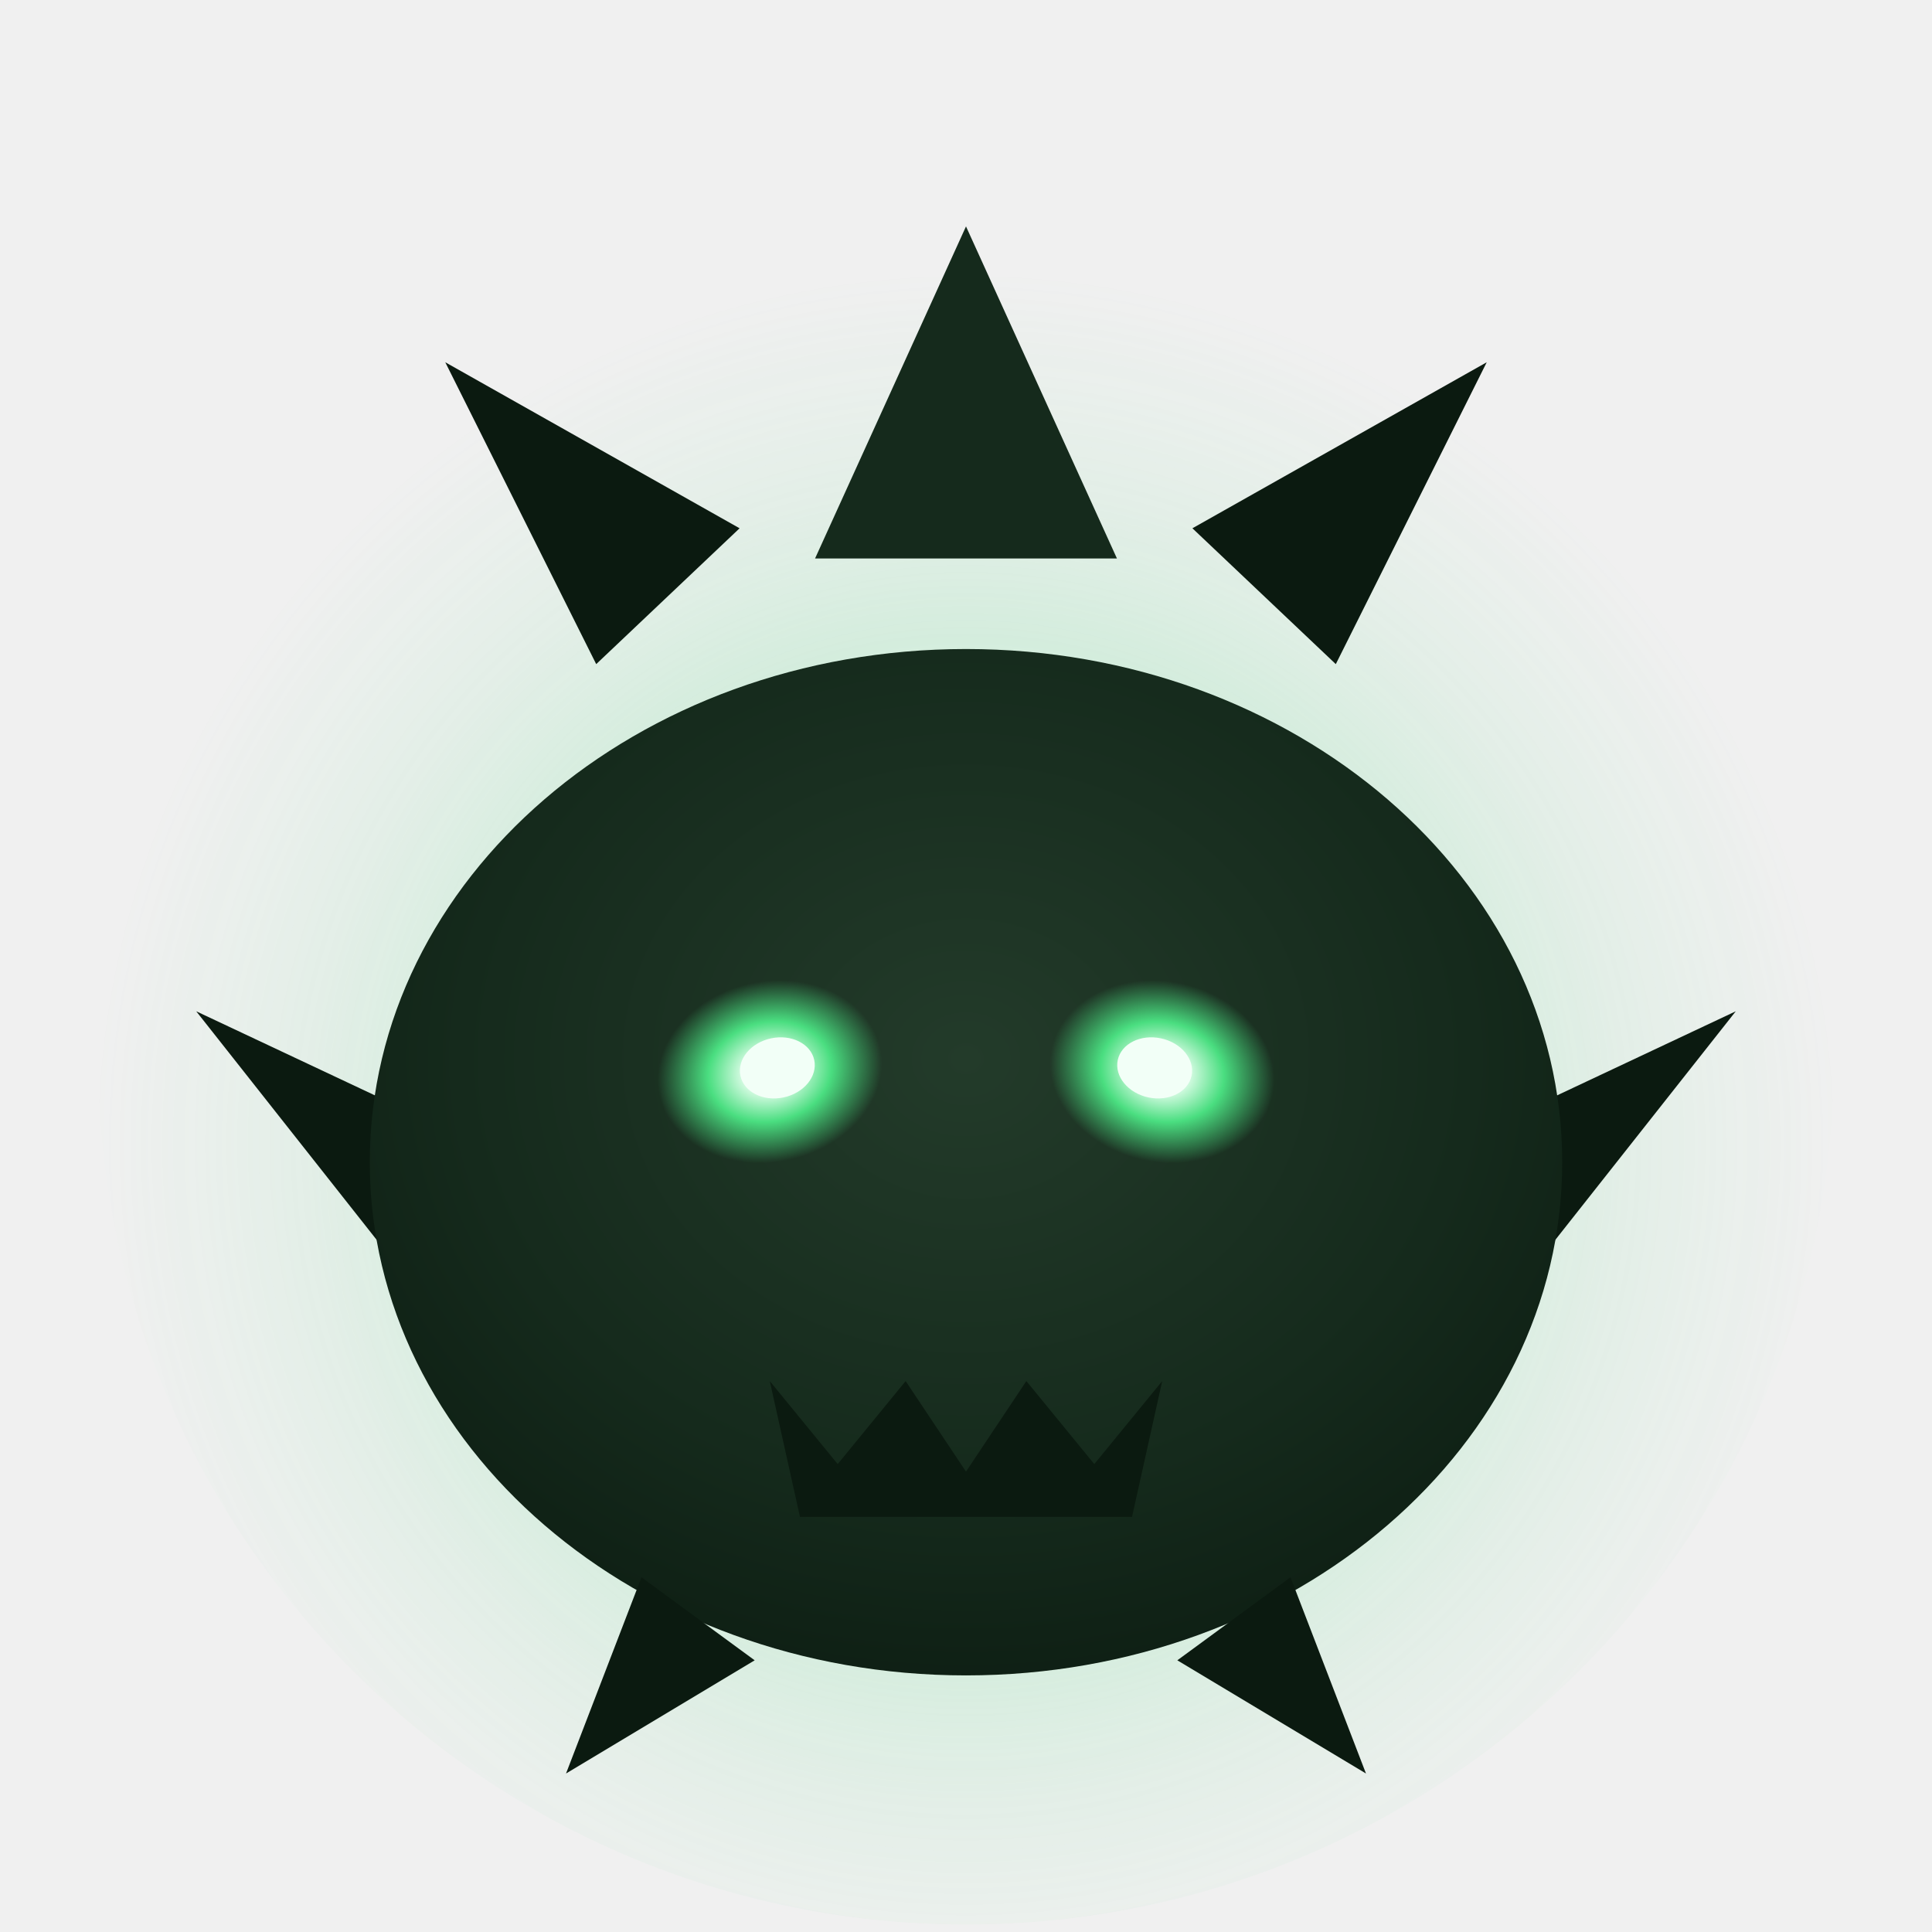
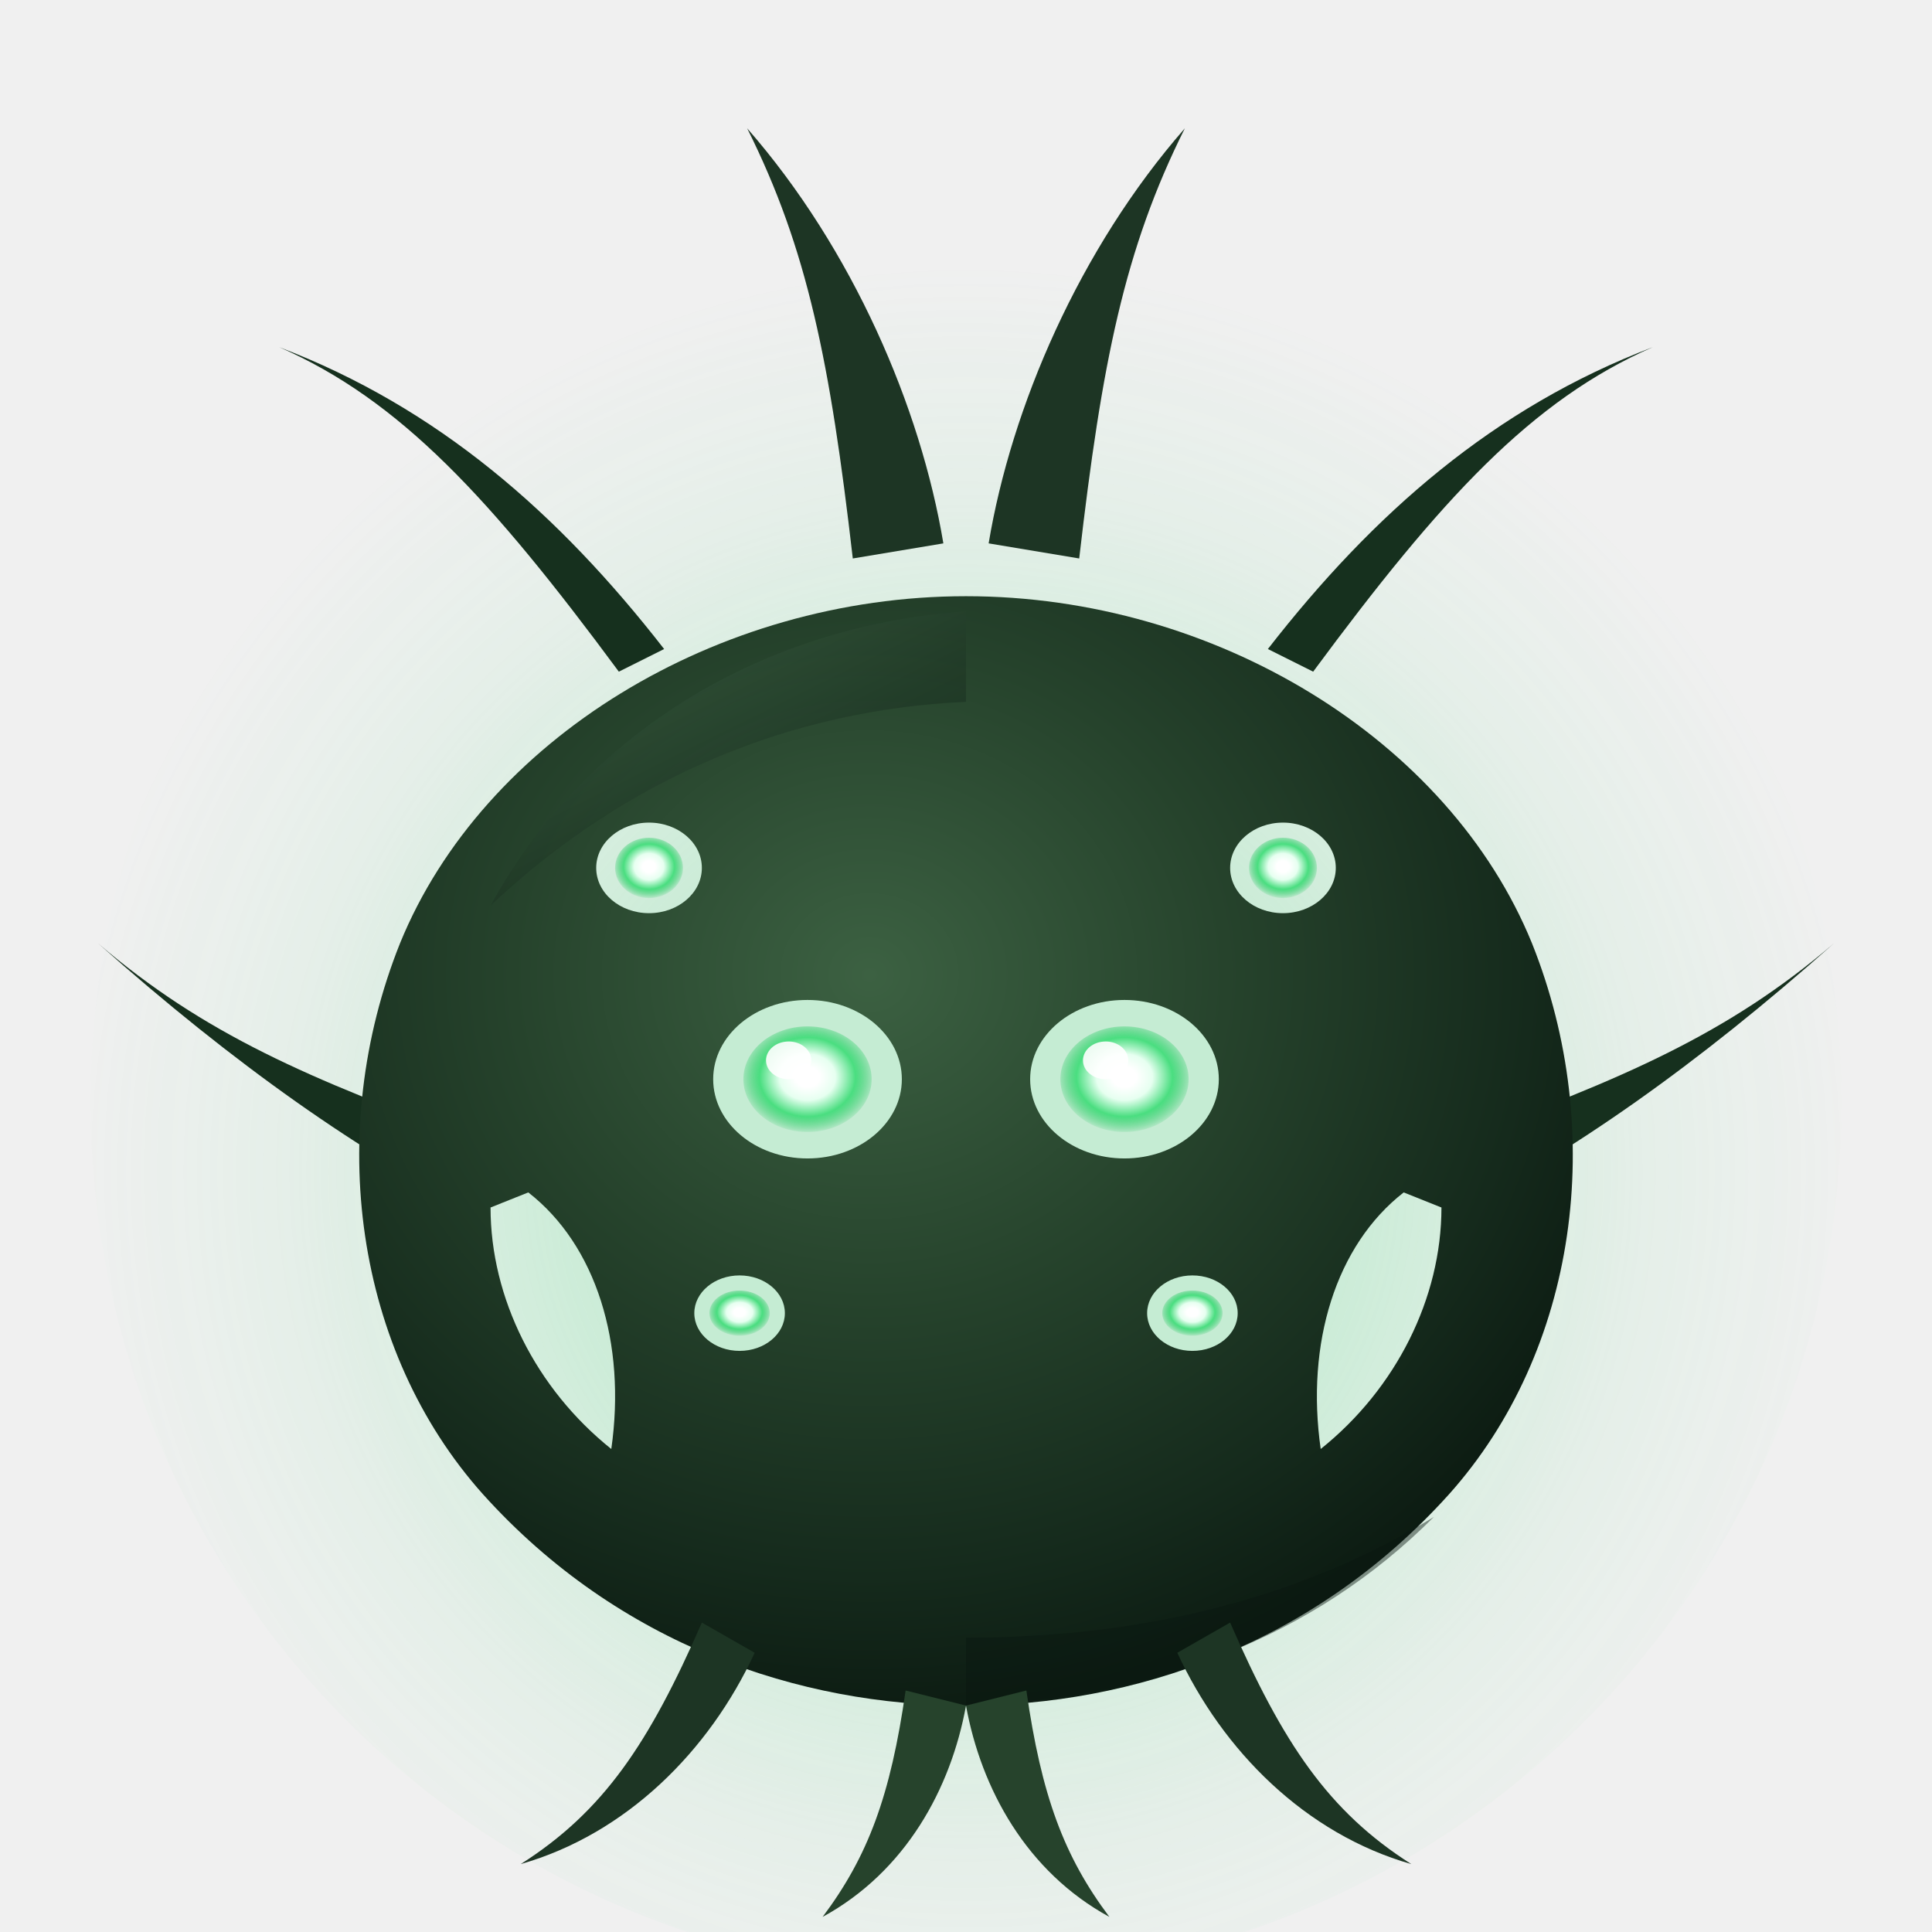
<svg xmlns="http://www.w3.org/2000/svg" width="512" height="512" viewBox="0 0 512 512">
  <defs>
-     <radialGradient id="aura" cx="50%" cy="55%" r="50%">
-       <stop offset="0.35" stop-color="#4ade80" stop-opacity="0.28" />
-       <stop offset="0.75" stop-color="#4ade80" stop-opacity="0.08" />
+     <radialGradient id="aura" cx="50%" cy="54%" r="52%">
+       <stop offset="0.34" stop-color="#4ade80" stop-opacity="0.26" />
+       <stop offset="0.74" stop-color="#4ade80" stop-opacity="0.07" />
      <stop offset="1" stop-color="#4ade80" stop-opacity="0" />
    </radialGradient>
-     <radialGradient id="body" cx="50%" cy="40%" r="70%">
-       <stop offset="0" stop-color="#233b2a" />
-       <stop offset="0.6" stop-color="#152a1c" />
-       <stop offset="1" stop-color="#0b1a10" />
+     <radialGradient id="body" cx="42%" cy="34%" r="74%">
+       <stop offset="0" stop-color="#3c6142" />
+       <stop offset="0.4" stop-color="#26432c" />
+       <stop offset="0.74" stop-color="#152a1c" />
+       <stop offset="1" stop-color="#08140d" />
    </radialGradient>
-     <radialGradient id="eye" cx="50%" cy="50%" r="50%">
-       <stop offset="0.2" stop-color="#eafff1" />
-       <stop offset="0.55" stop-color="#4ade80" />
-       <stop offset="1" stop-color="#4ade80" stop-opacity="0" />
+     <linearGradient id="wood" x1="0" y1="0" x2="0.8" y2="1">
+       <stop offset="0" stop-color="#4a7351" />
+       <stop offset="0.6" stop-color="#1d3524" />
+       <stop offset="1" stop-color="#0a1710" />
+     </linearGradient>
+     <radialGradient id="eye" cx="50%" cy="48%" r="52%">
+       <stop offset="0.18" stop-color="#ffffff" />
+       <stop offset="0.42" stop-color="#e6fff0" />
+       <stop offset="0.72" stop-color="#4ade80" />
+       <stop offset="1" stop-color="#22c55e" stop-opacity="0.12" />
    </radialGradient>
  </defs>
-   <circle cx="256" cy="280" r="230" fill="url(#aura)" />
-   <path fill="#0b1a10" d="M158 176 L118 96 L196 140 Z" />
-   <path fill="#0b1a10" d="M354 176 L394 96 L316 140 Z" />
-   <path fill="#152a1c" d="M216 148 L256 60 L296 148 Z" />
-   <path fill="#0b1a10" d="M120 300 L52 268 L112 344 Z" />
-   <path fill="#0b1a10" d="M392 300 L460 268 L400 344 Z" />
-   <ellipse cx="256" cy="308" rx="158" ry="136" fill="url(#body)" />
-   <path fill="#0b1a10" d="M170 418 L150 470 L200 440 Z" />
-   <path fill="#0b1a10" d="M342 418 L362 470 L312 440 Z" />
-   <ellipse cx="204" cy="284" rx="30" ry="24" fill="url(#eye)" transform="rotate(-12 204 284)" />
-   <ellipse cx="308" cy="284" rx="30" ry="24" fill="url(#eye)" transform="rotate(12 308 284)" />
-   <ellipse cx="206" cy="283" rx="10" ry="8" fill="#f2fff7" transform="rotate(-12 206 283)" />
-   <ellipse cx="306" cy="283" rx="10" ry="8" fill="#f2fff7" transform="rotate(12 306 283)" />
-   <path fill="#0b1a10" d="M204 366 L222 388 L240 366 L256 390 L272 366 L290 388 L308 366 L300 402 L212 402 Z" />
+   <circle cx="256" cy="292" r="232" fill="url(#aura)" />
+   <path fill="#16301e" d="M164 178 C 130 132 106 106 74 92 C 116 108 148 136 176 172 Z" />
+   <path fill="#16301e" d="M348 178 C 382 132 406 106 438 92 C 396 108 364 136 336 172 Z" />
+   <path fill="#1d3524" d="M226 148 C 220 96 214 66 198 34 C 226 66 244 108 250 144 Z" />
+   <path fill="#1d3524" d="M286 148 C 292 96 298 66 314 34 C 286 66 268 108 262 144 Z" />
+   <path fill="#16301e" d="M126 302 C 82 286 54 274 26 250 C 62 282 96 306 128 322 Z" />
+   <path fill="#16301e" d="M386 302 C 430 286 458 274 486 250 C 450 282 416 306 384 322 Z" />
+   <path fill="url(#body)" fill-rule="evenodd" d="     M256 158     C 322 158 384 196 406 250     C 426 300 418 358 384 396     C 348 436 300 452 256 452     C 212 452 164 436 128 396     C 94 358 86 300 106 250     C 128 196 190 158 256 158 Z      M 214 286 m -25 0 a 25 21 0 1 0 50 0 a 25 21 0 1 0 -50 0 Z     M 298 286 m -25 0 a 25 21 0 1 0 50 0 a 25 21 0 1 0 -50 0 Z     M 172 230 m -14 0 a 14 12 0 1 0 28 0 a 14 12 0 1 0 -28 0 Z     M 340 230 m -14 0 a 14 12 0 1 0 28 0 a 14 12 0 1 0 -28 0 Z     M 196 348 m -12 0 a 12 10 0 1 0 24 0 a 12 10 0 1 0 -24 0 Z     M 316 348 m -12 0 a 12 10 0 1 0 24 0 a 12 10 0 1 0 -24 0 Z      M 140 316 C 158 330 166 356 162 384 C 142 368 130 344 130 320 Z     M 372 316 C 354 330 346 356 350 384 C 370 368 382 344 382 320 Z   " />
+   <path fill="url(#wood)" fill-opacity="0.55" d="     M256 162 C 200 166 154 196 130 240 C 166 206 210 188 256 186 Z" />
+   <path fill="#0a1710" fill-opacity="0.45" d="     M256 452 C 306 450 348 434 380 402 C 344 424 302 434 256 434 Z" />
+   <ellipse cx="214" cy="286" rx="17" ry="14" fill="url(#eye)" />
+   <ellipse cx="298" cy="286" rx="17" ry="14" fill="url(#eye)" />
+   <ellipse cx="172" cy="230" rx="9" ry="8" fill="url(#eye)" />
+   <ellipse cx="340" cy="230" rx="9" ry="8" fill="url(#eye)" />
+   <ellipse cx="196" cy="348" rx="8" ry="6" fill="url(#eye)" />
+   <ellipse cx="316" cy="348" rx="8" ry="6" fill="url(#eye)" />
+   <ellipse cx="209" cy="281" rx="6" ry="5" fill="#ffffff" fill-opacity="0.9" />
+   <ellipse cx="293" cy="281" rx="6" ry="5" fill="#ffffff" fill-opacity="0.9" />
+   <path fill="#1d3524" d="M186 430 C 172 462 160 480 138 494 C 166 486 188 464 200 438 Z" />
+   <path fill="#1d3524" d="M326 430 C 340 462 352 480 374 494 C 346 486 324 464 312 438 Z" />
+   <path fill="#26432c" d="M240 448 C 236 476 230 492 218 508 C 240 496 252 474 256 452 Z" />
+   <path fill="#26432c" d="M272 448 C 276 476 282 492 294 508 C 272 496 260 474 256 452 Z" />
</svg>
